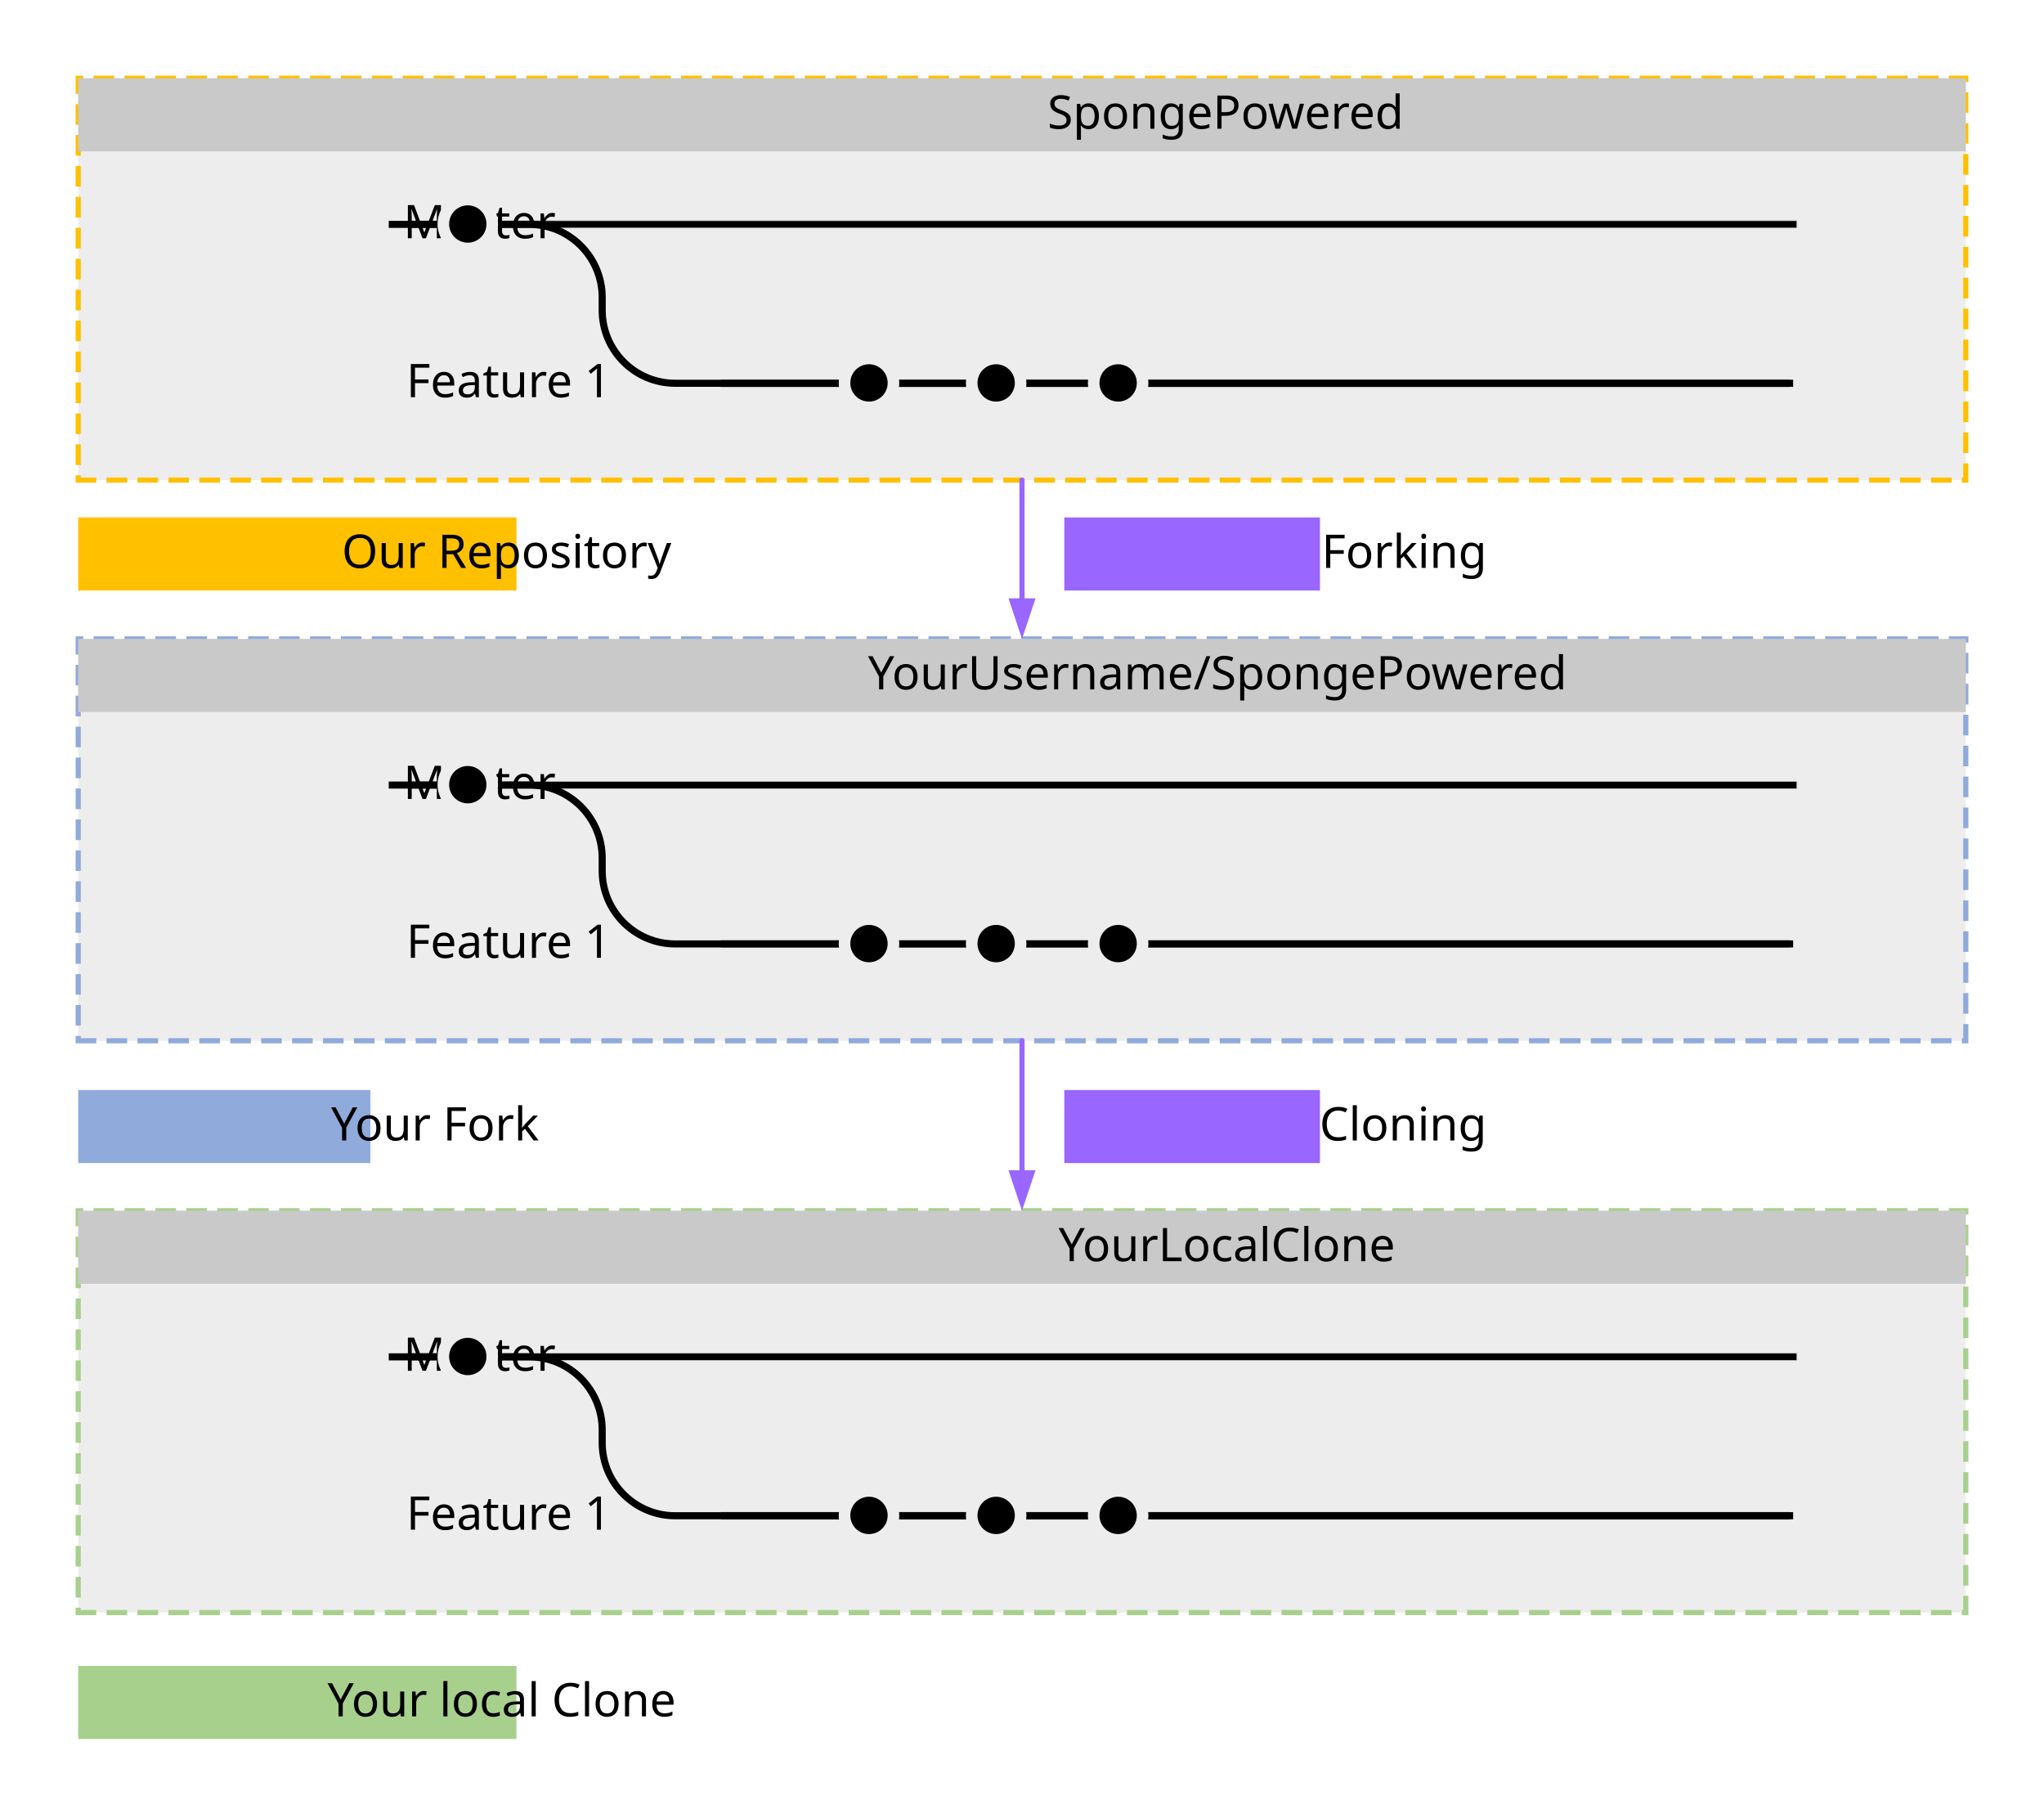
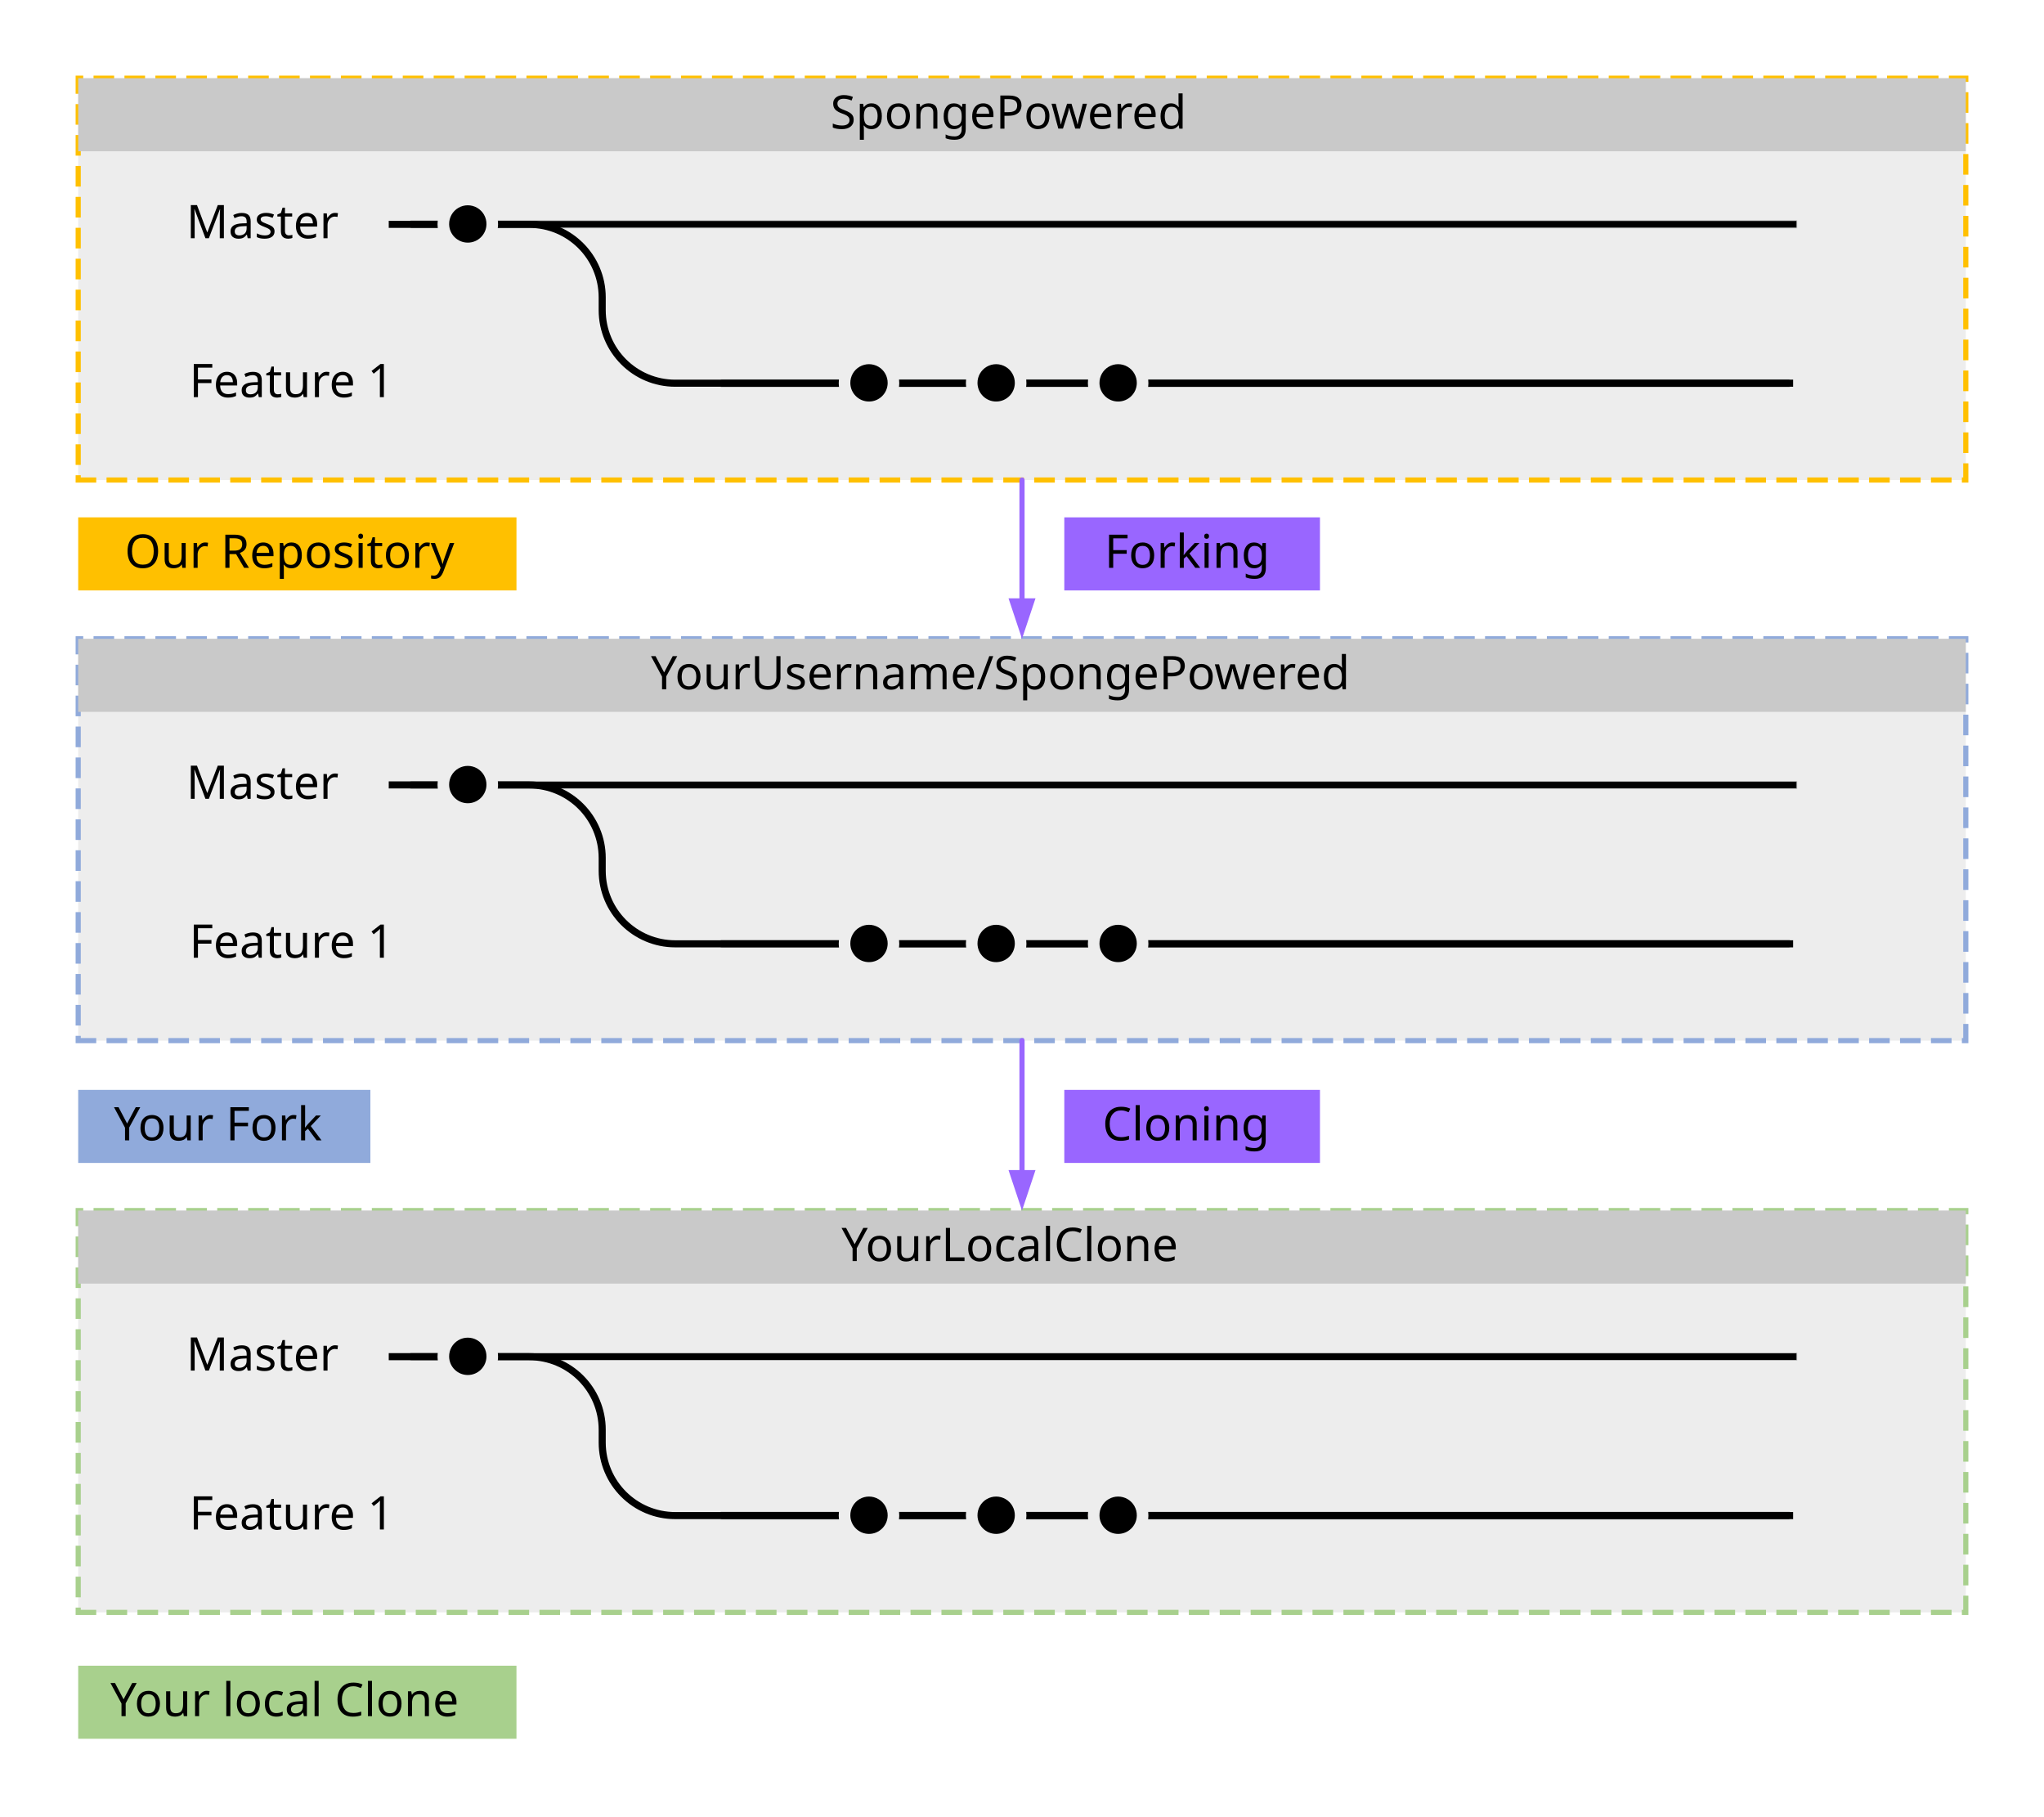
- <svg xmlns="http://www.w3.org/2000/svg" xmlns:ns1="http://schemas.microsoft.com/visio/2003/SVGExtensions/" xmlns:xlink="http://www.w3.org/1999/xlink" width="11.017in" height="9.792in" viewBox="0 0 793.215 705" xml:space="preserve" color-interpolation-filters="sRGB" class="st17">
-   <ns1:documentProperties ns1:langID="1031" ns1:metric="true" ns1:viewMarkup="false">
-     <ns1:userDefs>
-       <ns1:ud ns1:nameU="msvNoAutoConnect" ns1:val="VT0(0):26" />
-       <ns1:ud ns1:nameU="visV14CFF" ns1:prompt="" ns1:val="VT0(1):26" />
-       <ns1:ud ns1:nameU="visFlowchartType" ns1:prompt="" ns1:val="VT4(CrossFunctional)" />
-     </ns1:userDefs>
-   </ns1:documentProperties>
-   <style type="text/css">
- 	
- 		.st1 {fill:#ededed;stroke:#90aadb;stroke-dasharray:6,6;stroke-width:2}
- 		.st2 {fill:#000000;stroke:#c7c8c8;stroke-width:0.25}
- 		.st3 {fill:#ededed;stroke:none;stroke-width:0.25}
- 		.st4 {fill:#000000;font-family:Montserrat;font-size:1.5em}
- 		.st5 {fill:none;stroke:none;stroke-width:2}
- 		.st6 {fill:#c9c9c9;stroke:none;stroke-width:0.25}
- 		.st7 {fill:#ededed;stroke:#a8d08d;stroke-dasharray:6,6;stroke-width:2}
- 		.st8 {stroke:#000000;stroke-width:2.75}
- 		.st9 {marker-end:url(#mrkr13-49);stroke:#9966ff;stroke-linecap:round;stroke-linejoin:round;stroke-width:2}
- 		.st10 {fill:#9966ff;fill-opacity:1;stroke:#9966ff;stroke-opacity:1;stroke-width:0.382}
- 		.st11 {fill:#90aadb;stroke:none;stroke-width:2}
- 		.st12 {fill:#a8d08d;stroke:none;stroke-width:2}
- 		.st13 {fill:#9966ff;stroke:none;stroke-width:2}
- 		.st14 {fill:#ededed;stroke:#ffc000;stroke-dasharray:6,6;stroke-width:2}
- 		.st15 {fill:#ffc000;stroke:none;stroke-width:2}
- 		.st16 {fill:#000000;stroke:#ededed;stroke-width:4.5}
- 		.st17 {fill:none;fill-rule:evenodd;font-size:12px;overflow:visible;stroke-linecap:square;stroke-miterlimit:3}
- 	
- 	</style>
+ <svg xmlns="http://www.w3.org/2000/svg" xmlns:xlink="http://www.w3.org/1999/xlink" width="1057.622" height="940" class="st17" color-interpolation-filters="sRGB" viewBox="0 0 793.215 705" xml:space="preserve">
+   <style type="text/css">.st1{fill:#ededed;stroke:#90aadb;stroke-dasharray:6,6;stroke-width:2}.st2,.st3{fill:#000;stroke:#c7c8c8;stroke-width:.25}.st3{fill:#ededed;stroke:none}.st4{fill:#000;font-family:Montserrat;font-size:1.5em}.st5,.st6{fill:none;stroke:none;stroke-width:2}.st6{fill:#c9c9c9;stroke-width:.25}.st7{fill:#ededed;stroke:#a8d08d;stroke-dasharray:6,6;stroke-width:2}.st8{stroke:#000;stroke-width:2.75}.st9{marker-end:url(#mrkr13-49);stroke:#96f;stroke-linecap:round;stroke-linejoin:round;stroke-width:2}.st10{fill:#96f;fill-opacity:1;stroke:#96f;stroke-opacity:1;stroke-width:.382}.st11,.st12{fill:#90aadb;stroke:none;stroke-width:2}.st12{fill:#a8d08d}.st13{fill:#96f;stroke:none}.st13,.st14,.st15{stroke-width:2}.st14{fill:#ededed;stroke:#ffc000;stroke-dasharray:6,6}.st15{fill:#ffc000;stroke:none}.st16{fill:#000;stroke:#ededed;stroke-width:4.5}.st17{fill:none;fill-rule:evenodd;font-size:12px;overflow:visible;stroke-linecap:square;stroke-miterlimit:3}</style>
  <defs id="Markers">
    <g id="lend13">
-       <path d="M 3 1 L 0 0 L 3 -1 L 3 1 " style="stroke:none" />
+       <path d="M 3 1 L 0 0 L 3 -1 L 3 1" style="stroke:none" />
    </g>
-     <marker id="mrkr13-49" class="st10" ns1:arrowType="13" ns1:arrowSize="3" ns1:setback="7.86" refX="-7.86" orient="auto" markerUnits="strokeWidth" overflow="visible">
-       <use xlink:href="#lend13" transform="scale(-2.62,-2.62) " />
+     <marker id="mrkr13-49" class="st10" markerUnits="strokeWidth" orient="auto" overflow="visible" refX="-7.86">
+       <use transform="scale(-2.62,-2.62)" xlink:href="#lend13" />
    </marker>
  </defs>
-   <g ns1:mID="0" ns1:index="1" ns1:groupContext="foregroundPage">
-     <ns1:userDefs>
-       <ns1:ud ns1:nameU="msvThemeOrder" ns1:val="VT0(0):26" />
-     </ns1:userDefs>
-     <ns1:pageProperties ns1:drawingScale="0.0393701" ns1:pageScale="0.0393701" ns1:drawingUnits="24" ns1:shadowOffsetX="8.50394" ns1:shadowOffsetY="-8.50394" />
-     <ns1:layer ns1:name="Verbinder" ns1:index="0" />
-     <g id="shape25-1" ns1:mID="25" ns1:groupContext="shape" transform="translate(30.3465,-301.229)">
-       <ns1:userDefs>
-         <ns1:ud ns1:nameU="visVersion" ns1:val="VT0(15):26" />
-       </ns1:userDefs>
+   <g>
+     <g id="shape25-1" transform="translate(30.3465,-301.229)">
      <path d="M0 705 L732.52 705 L732.52 549.09 L0 549.09 L0 705 Z" class="st1" />
    </g>
-     <g id="group37-3" transform="translate(272.709,-390.945)" ns1:mID="37" ns1:groupContext="group">
- 			</g>
-     <g id="shape23-4" ns1:mID="23" ns1:groupContext="shape" transform="translate(159.323,-399.024)">
-       <ns1:userDefs>
-         <ns1:ud ns1:nameU="visVersion" ns1:val="VT0(15):26" />
-       </ns1:userDefs>
-       <rect x="0" y="702.166" width="538" height="2.835" class="st2" />
+     <g id="group37-3" transform="translate(272.709,-390.945)" />
+     <g id="shape23-4" transform="translate(159.323,-399.024)">
+       <rect width="538" height="2.835" x="0" y="702.166" class="st2" />
    </g>
-     <g id="shape42-6" ns1:mID="42" ns1:groupContext="shape" transform="translate(53.0236,-390.945)">
-       <ns1:userDefs>
-         <ns1:ud ns1:nameU="visVersion" ns1:val="VT0(15):26" />
-       </ns1:userDefs>
-       <ns1:textBlock ns1:margins="rect(4,4,4,4)" ns1:tabSpace="42.5197" />
-       <ns1:textRect cx="49.606" cy="695.504" width="99.22" height="18.992" />
-       <rect x="0" y="686.008" width="99.213" height="18.992" class="st3" />
-       <text x="19.28" y="700.9" class="st4" ns1:langID="1031">
-         <ns1:paragraph ns1:horizAlign="1" />
-         <ns1:tabList />Master</text>
+     <g id="shape42-6" transform="translate(53.0236,-390.945)">
+       <rect width="99.213" height="18.992" x="0" y="686.008" class="st3" />
+       <text x="19.28" y="700.9" class="st4">Master</text>
    </g>
-     <g id="shape52-9" ns1:mID="52" ns1:groupContext="shape" transform="translate(54.4409,-377.055)">
-       <rect x="0" y="658.229" width="676.898" height="46.772" class="st5" />
+     <g id="shape52-9" transform="translate(54.4409,-377.055)">
+       <rect width="676.898" height="46.772" x="0" y="658.229" class="st5" />
    </g>
-     <g id="shape36-11" ns1:mID="36" ns1:groupContext="shape" transform="translate(30.3465,-428.788)">
-       <ns1:textBlock ns1:margins="rect(2,2,2,2)" ns1:tabSpace="42.5197" />
-       <ns1:textRect cx="366.261" cy="690.827" width="732.53" height="28.346" />
-       <rect x="0" y="676.654" width="732.522" height="28.346" class="st6" />
-       <text x="222.29" y="696.23" class="st4" ns1:langID="1031">
-         <ns1:paragraph ns1:horizAlign="1" />
-         <ns1:tabList />YourUsername/SpongePowered</text>
+     <g id="shape36-11" transform="translate(30.3465,-428.788)">
+       <rect width="732.522" height="28.346" x="0" y="676.654" class="st6" />
+       <text x="222.29" y="696.23" class="st4">YourUsername/SpongePowered</text>
    </g>
-     <g id="shape60-14" ns1:mID="60" ns1:groupContext="shape" transform="translate(279.795,-337.37)">
-       <ns1:userDefs>
-         <ns1:ud ns1:nameU="visVersion" ns1:val="VT0(15):26" />
-       </ns1:userDefs>
-       <rect x="0" y="702.166" width="414.693" height="2.835" class="st2" />
+     <g id="shape60-14" transform="translate(279.795,-337.37)">
+       <rect width="414.693" height="2.835" x="0" y="702.166" class="st2" />
    </g>
-     <g id="shape65-16" ns1:mID="65" ns1:groupContext="shape" transform="translate(63.7795,-329.292)">
-       <ns1:userDefs>
-         <ns1:ud ns1:nameU="visVersion" ns1:val="VT0(15):26" />
-       </ns1:userDefs>
-       <ns1:textBlock ns1:margins="rect(4,4,4,4)" ns1:tabSpace="42.5197" />
-       <ns1:textRect cx="49.606" cy="695.504" width="99.22" height="18.992" />
-       <rect x="0" y="686.008" width="99.213" height="18.992" class="st3" />
-       <text x="9.68" y="700.9" class="st4" ns1:langID="1031">
-         <ns1:paragraph ns1:horizAlign="1" />
-         <ns1:tabList />Feature 1</text>
+     <g id="shape65-16" transform="translate(63.7795,-329.292)">
+       <rect width="99.213" height="18.992" x="0" y="686.008" class="st3" />
+       <text x="9.68" y="700.9" class="st4">Feature 1</text>
    </g>
-     <g id="shape66-19" ns1:mID="66" ns1:groupContext="shape" transform="translate(54.4409,-315.402)">
-       <rect x="0" y="658.229" width="676.898" height="46.772" class="st5" />
+     <g id="shape66-19" transform="translate(54.4409,-315.402)">
+       <rect width="676.898" height="46.772" x="0" y="658.229" class="st5" />
    </g>
-     <g id="shape74-21" ns1:mID="74" ns1:groupContext="shape" transform="translate(30.3465,-79.3782)">
-       <ns1:userDefs>
-         <ns1:ud ns1:nameU="visVersion" ns1:val="VT0(15):26" />
-       </ns1:userDefs>
+     <g id="shape74-21" transform="translate(30.3465,-79.3782)">
      <path d="M0 705 L732.52 705 L732.52 549.09 L0 549.09 L0 705 Z" class="st7" />
    </g>
-     <g id="group75-23" transform="translate(272.709,-169.095)" ns1:mID="75" ns1:groupContext="group">
- 			</g>
-     <g id="shape76-24" ns1:mID="76" ns1:groupContext="shape" transform="translate(159.323,-177.173)">
-       <ns1:userDefs>
-         <ns1:ud ns1:nameU="visVersion" ns1:val="VT0(15):26" />
-       </ns1:userDefs>
-       <rect x="0" y="702.166" width="538" height="2.835" class="st2" />
+     <g id="group75-23" transform="translate(272.709,-169.095)" />
+     <g id="shape76-24" transform="translate(159.323,-177.173)">
+       <rect width="538" height="2.835" x="0" y="702.166" class="st2" />
    </g>
-     <g id="shape80-26" ns1:mID="80" ns1:groupContext="shape" transform="translate(53.0236,-169.095)">
-       <ns1:userDefs>
-         <ns1:ud ns1:nameU="visVersion" ns1:val="VT0(15):26" />
-       </ns1:userDefs>
-       <ns1:textBlock ns1:margins="rect(4,4,4,4)" ns1:tabSpace="42.5197" />
-       <ns1:textRect cx="49.606" cy="695.504" width="99.22" height="18.992" />
-       <rect x="0" y="686.008" width="99.213" height="18.992" class="st3" />
-       <text x="19.28" y="700.9" class="st4" ns1:langID="1031">
-         <ns1:paragraph ns1:horizAlign="1" />
-         <ns1:tabList />Master</text>
+     <g id="shape80-26" transform="translate(53.0236,-169.095)">
+       <rect width="99.213" height="18.992" x="0" y="686.008" class="st3" />
+       <text x="19.28" y="700.9" class="st4">Master</text>
    </g>
-     <g id="shape81-29" ns1:mID="81" ns1:groupContext="shape" transform="translate(54.4409,-155.205)">
-       <rect x="0" y="658.229" width="676.898" height="46.772" class="st5" />
+     <g id="shape81-29" transform="translate(54.4409,-155.205)">
+       <rect width="676.898" height="46.772" x="0" y="658.229" class="st5" />
    </g>
-     <g id="shape82-31" ns1:mID="82" ns1:groupContext="shape" transform="translate(30.3465,-206.937)">
-       <ns1:textBlock ns1:margins="rect(2,2,2,2)" ns1:tabSpace="42.5197" />
-       <ns1:textRect cx="366.261" cy="690.827" width="732.53" height="28.346" />
-       <rect x="0" y="676.654" width="732.522" height="28.346" class="st6" />
-       <text x="296.23" y="696.23" class="st4" ns1:langID="1031">
-         <ns1:paragraph ns1:horizAlign="1" />
-         <ns1:tabList />YourLocalClone</text>
+     <g id="shape82-31" transform="translate(30.3465,-206.937)">
+       <rect width="732.522" height="28.346" x="0" y="676.654" class="st6" />
+       <text x="296.23" y="696.23" class="st4">YourLocalClone</text>
    </g>
-     <g id="shape83-34" ns1:mID="83" ns1:groupContext="shape" transform="translate(279.795,-115.52)">
-       <ns1:userDefs>
-         <ns1:ud ns1:nameU="visVersion" ns1:val="VT0(15):26" />
-       </ns1:userDefs>
-       <rect x="0" y="702.166" width="414.693" height="2.835" class="st2" />
+     <g id="shape83-34" transform="translate(279.795,-115.52)">
+       <rect width="414.693" height="2.835" x="0" y="702.166" class="st2" />
    </g>
-     <g id="shape87-36" ns1:mID="87" ns1:groupContext="shape" transform="translate(63.7795,-107.441)">
-       <ns1:userDefs>
-         <ns1:ud ns1:nameU="visVersion" ns1:val="VT0(15):26" />
-       </ns1:userDefs>
-       <ns1:textBlock ns1:margins="rect(4,4,4,4)" ns1:tabSpace="42.5197" />
-       <ns1:textRect cx="49.606" cy="695.504" width="99.22" height="18.992" />
-       <rect x="0" y="686.008" width="99.213" height="18.992" class="st3" />
-       <text x="9.68" y="700.9" class="st4" ns1:langID="1031">
-         <ns1:paragraph ns1:horizAlign="1" />
-         <ns1:tabList />Feature 1</text>
+     <g id="shape87-36" transform="translate(63.7795,-107.441)">
+       <rect width="99.213" height="18.992" x="0" y="686.008" class="st3" />
+       <text x="9.68" y="700.9" class="st4">Feature 1</text>
    </g>
-     <g id="shape88-39" ns1:mID="88" ns1:groupContext="shape" transform="translate(54.4409,-93.5514)">
-       <rect x="0" y="658.229" width="676.898" height="46.772" class="st5" />
+     <g id="shape88-39" transform="translate(54.4409,-93.5514)">
+       <rect width="676.898" height="46.772" x="0" y="658.229" class="st5" />
    </g>
-     <g id="shape89-41" ns1:mID="89" ns1:groupContext="shape" ns1:layerMember="0" transform="translate(152.236,-178.591)">
-       <path d="M0 705 L53.12 705 A28.346 28.346 0 0 1 81.46 733.35 L81.46 738.31 A28.346 28.346 -180 0 0 109.81 766.65        L542.25 766.65" class="st8" />
+     <g id="shape89-41" transform="translate(152.236,-178.591)">
+       <path d="M0 705 L53.12 705 A28.346 28.346 0 0 1 81.46 733.35 L81.46 738.31 A28.346 28.346 -180 0 0 109.81 766.65 L542.25 766.65" class="st8" />
    </g>
-     <g id="shape90-44" ns1:mID="90" ns1:groupContext="shape" ns1:layerMember="0" transform="translate(389.521,-301.229)">
+     <g id="shape90-44" transform="translate(389.521,-301.229)">
      <path d="M7.09 705 L7.09 755.23" class="st9" />
    </g>
-     <g id="shape91-50" ns1:mID="91" ns1:groupContext="shape" transform="translate(30.3465,-253.77)">
-       <ns1:userDefs>
-         <ns1:ud ns1:nameU="visVersion" ns1:val="VT0(15):26" />
-       </ns1:userDefs>
-       <ns1:textBlock ns1:margins="rect(4,4,4,4)" ns1:tabSpace="42.5197" />
-       <ns1:textRect cx="56.693" cy="690.827" width="113.39" height="28.346" />
-       <rect x="0" y="676.654" width="113.386" height="28.346" class="st11" />
-       <text x="13.89" y="696.23" class="st4" ns1:langID="1031">
-         <ns1:paragraph ns1:horizAlign="1" />
-         <ns1:tabList />Your Fork</text>
+     <g id="shape91-50" transform="translate(30.3465,-253.77)">
+       <rect width="113.386" height="28.346" x="0" y="676.654" class="st11" />
+       <text x="13.89" y="696.23" class="st4">Your Fork</text>
    </g>
-     <g id="shape92-53" ns1:mID="92" ns1:groupContext="shape" transform="translate(30.3465,-30.3465)">
-       <ns1:userDefs>
-         <ns1:ud ns1:nameU="visVersion" ns1:val="VT0(15):26" />
-       </ns1:userDefs>
-       <ns1:textBlock ns1:margins="rect(4,4,4,4)" ns1:tabSpace="42.5197" />
-       <ns1:textRect cx="85.039" cy="690.827" width="170.08" height="28.346" />
-       <rect x="0" y="676.654" width="170.079" height="28.346" class="st12" />
-       <text x="12.52" y="696.23" class="st4" ns1:langID="1031">
-         <ns1:paragraph ns1:horizAlign="1" />
-         <ns1:tabList />Your local Clone</text>
+     <g id="shape92-53" transform="translate(30.3465,-30.3465)">
+       <rect width="170.079" height="28.346" x="0" y="676.654" class="st12" />
+       <text x="12.52" y="696.23" class="st4">Your local Clone</text>
    </g>
-     <g id="shape95-56" ns1:mID="95" ns1:groupContext="shape" transform="translate(413.024,-253.77)">
-       <ns1:userDefs>
-         <ns1:ud ns1:nameU="visVersion" ns1:val="VT0(15):26" />
-       </ns1:userDefs>
-       <ns1:textBlock ns1:margins="rect(4,4,4,4)" ns1:tabSpace="42.5197" />
-       <ns1:textRect cx="49.606" cy="690.827" width="99.22" height="28.346" />
-       <rect x="0" y="676.654" width="99.213" height="28.346" class="st13" />
-       <text x="14.8" y="696.23" class="st4" ns1:langID="1031">
-         <ns1:paragraph ns1:horizAlign="1" />
-         <ns1:tabList />Cloning</text>
+     <g id="shape95-56" transform="translate(413.024,-253.77)">
+       <rect width="99.213" height="28.346" x="0" y="676.654" class="st13" />
+       <text x="14.8" y="696.23" class="st4">Cloning</text>
    </g>
-     <g id="shape97-59" ns1:mID="97" ns1:groupContext="shape" transform="translate(30.3465,-518.748)">
-       <ns1:userDefs>
-         <ns1:ud ns1:nameU="visVersion" ns1:val="VT0(15):26" />
-       </ns1:userDefs>
+     <g id="shape97-59" transform="translate(30.3465,-518.748)">
      <path d="M0 705 L732.52 705 L732.52 549.09 L0 549.09 L0 705 Z" class="st14" />
    </g>
-     <g id="group98-61" transform="translate(272.709,-608.465)" ns1:mID="98" ns1:groupContext="group">
- 			</g>
-     <g id="shape99-62" ns1:mID="99" ns1:groupContext="shape" transform="translate(159.323,-616.544)">
-       <ns1:userDefs>
-         <ns1:ud ns1:nameU="visVersion" ns1:val="VT0(15):26" />
-       </ns1:userDefs>
-       <rect x="0" y="702.166" width="538" height="2.835" class="st2" />
+     <g id="group98-61" transform="translate(272.709,-608.465)" />
+     <g id="shape99-62" transform="translate(159.323,-616.544)">
+       <rect width="538" height="2.835" x="0" y="702.166" class="st2" />
    </g>
-     <g id="shape103-64" ns1:mID="103" ns1:groupContext="shape" transform="translate(53.0236,-608.465)">
-       <ns1:userDefs>
-         <ns1:ud ns1:nameU="visVersion" ns1:val="VT0(15):26" />
-       </ns1:userDefs>
-       <ns1:textBlock ns1:margins="rect(4,4,4,4)" ns1:tabSpace="42.5197" />
-       <ns1:textRect cx="49.606" cy="695.504" width="99.22" height="18.992" />
-       <rect x="0" y="686.008" width="99.213" height="18.992" class="st3" />
-       <text x="19.28" y="700.9" class="st4" ns1:langID="1031">
-         <ns1:paragraph ns1:horizAlign="1" />
-         <ns1:tabList />Master</text>
+     <g id="shape103-64" transform="translate(53.0236,-608.465)">
+       <rect width="99.213" height="18.992" x="0" y="686.008" class="st3" />
+       <text x="19.28" y="700.9" class="st4">Master</text>
    </g>
-     <g id="shape104-67" ns1:mID="104" ns1:groupContext="shape" transform="translate(54.4409,-594.575)">
-       <rect x="0" y="658.229" width="676.898" height="46.772" class="st5" />
+     <g id="shape104-67" transform="translate(54.4409,-594.575)">
+       <rect width="676.898" height="46.772" x="0" y="658.229" class="st5" />
    </g>
-     <g id="shape105-69" ns1:mID="105" ns1:groupContext="shape" transform="translate(30.3465,-646.307)">
-       <ns1:textBlock ns1:margins="rect(2,2,2,2)" ns1:tabSpace="42.5197" />
-       <ns1:textRect cx="366.261" cy="690.827" width="732.53" height="28.346" />
-       <rect x="0" y="676.654" width="732.522" height="28.346" class="st6" />
-       <text x="291.91" y="696.23" class="st4" ns1:langID="1031">
-         <ns1:paragraph ns1:horizAlign="1" />
-         <ns1:tabList />SpongePowered</text>
+     <g id="shape105-69" transform="translate(30.3465,-646.307)">
+       <rect width="732.522" height="28.346" x="0" y="676.654" class="st6" />
+       <text x="291.91" y="696.23" class="st4">SpongePowered</text>
    </g>
-     <g id="shape106-72" ns1:mID="106" ns1:groupContext="shape" transform="translate(279.795,-554.89)">
-       <ns1:userDefs>
-         <ns1:ud ns1:nameU="visVersion" ns1:val="VT0(15):26" />
-       </ns1:userDefs>
-       <rect x="0" y="702.166" width="414.693" height="2.835" class="st2" />
+     <g id="shape106-72" transform="translate(279.795,-554.89)">
+       <rect width="414.693" height="2.835" x="0" y="702.166" class="st2" />
    </g>
-     <g id="shape110-74" ns1:mID="110" ns1:groupContext="shape" transform="translate(63.7795,-546.811)">
-       <ns1:userDefs>
-         <ns1:ud ns1:nameU="visVersion" ns1:val="VT0(15):26" />
-       </ns1:userDefs>
-       <ns1:textBlock ns1:margins="rect(4,4,4,4)" ns1:tabSpace="42.5197" />
-       <ns1:textRect cx="49.606" cy="695.504" width="99.22" height="18.992" />
-       <rect x="0" y="686.008" width="99.213" height="18.992" class="st3" />
-       <text x="9.68" y="700.9" class="st4" ns1:langID="1031">
-         <ns1:paragraph ns1:horizAlign="1" />
-         <ns1:tabList />Feature 1</text>
+     <g id="shape110-74" transform="translate(63.7795,-546.811)">
+       <rect width="99.213" height="18.992" x="0" y="686.008" class="st3" />
+       <text x="9.68" y="700.9" class="st4">Feature 1</text>
    </g>
-     <g id="shape111-77" ns1:mID="111" ns1:groupContext="shape" transform="translate(54.4409,-532.921)">
-       <rect x="0" y="658.229" width="676.898" height="46.772" class="st5" />
+     <g id="shape111-77" transform="translate(54.4409,-532.921)">
+       <rect width="676.898" height="46.772" x="0" y="658.229" class="st5" />
    </g>
-     <g id="shape112-79" ns1:mID="112" ns1:groupContext="shape" ns1:layerMember="0" transform="translate(152.236,-617.961)">
-       <path d="M0 705 L53.12 705 A28.346 28.346 0 0 1 81.46 733.35 L81.46 738.31 A28.346 28.346 -180 0 0 109.81 766.65        L542.25 766.65" class="st8" />
+     <g id="shape112-79" transform="translate(152.236,-617.961)">
+       <path d="M0 705 L53.12 705 A28.346 28.346 0 0 1 81.46 733.35 L81.46 738.31 A28.346 28.346 -180 0 0 109.81 766.65 L542.25 766.65" class="st8" />
    </g>
-     <g id="shape113-82" ns1:mID="113" ns1:groupContext="shape" ns1:layerMember="0" transform="translate(389.521,-518.748)">
+     <g id="shape113-82" transform="translate(389.521,-518.748)">
      <path d="M7.09 705 L7.09 750.89" class="st9" />
    </g>
-     <g id="shape114-87" ns1:mID="114" ns1:groupContext="shape" transform="translate(413.024,-475.916)">
-       <ns1:userDefs>
-         <ns1:ud ns1:nameU="visVersion" ns1:val="VT0(15):26" />
-       </ns1:userDefs>
-       <ns1:textBlock ns1:margins="rect(4,4,4,4)" ns1:tabSpace="42.5197" />
-       <ns1:textRect cx="49.606" cy="690.827" width="99.22" height="28.346" />
-       <rect x="0" y="676.654" width="99.213" height="28.346" class="st13" />
-       <text x="15.62" y="696.23" class="st4" ns1:langID="1031">
-         <ns1:paragraph ns1:horizAlign="1" />
-         <ns1:tabList />Forking</text>
+     <g id="shape114-87" transform="translate(413.024,-475.916)">
+       <rect width="99.213" height="28.346" x="0" y="676.654" class="st13" />
+       <text x="15.62" y="696.23" class="st4">Forking</text>
    </g>
-     <g id="shape115-90" ns1:mID="115" ns1:groupContext="shape" transform="translate(30.3465,-475.916)">
-       <ns1:userDefs>
-         <ns1:ud ns1:nameU="visVersion" ns1:val="VT0(15):26" />
-       </ns1:userDefs>
-       <ns1:textBlock ns1:margins="rect(4,4,4,4)" ns1:tabSpace="42.5197" />
-       <ns1:textRect cx="85.039" cy="690.827" width="170.08" height="28.346" />
-       <rect x="0" y="676.654" width="170.079" height="28.346" class="st15" />
-       <text x="18.06" y="696.23" class="st4" ns1:langID="1031">
-         <ns1:paragraph ns1:horizAlign="1" />
-         <ns1:tabList />Our Repository</text>
+     <g id="shape115-90" transform="translate(30.3465,-475.916)">
+       <rect width="170.079" height="28.346" x="0" y="676.654" class="st15" />
+       <text x="18.06" y="696.23" class="st4">Our Repository</text>
    </g>
-     <g id="shape84-93" ns1:mID="84" ns1:groupContext="shape" transform="translate(327.736,-107.441)">
-       <ns1:userDefs>
-         <ns1:ud ns1:nameU="visVersion" ns1:val="VT0(15):26" />
-       </ns1:userDefs>
+     <g id="shape84-93" transform="translate(327.736,-107.441)">
      <path d="M0 695.5 A9.496 9.496 0 1 1 18.99 695.5 A9.496 9.496 0 0 1 0 695.5 Z" class="st16" />
    </g>
-     <g id="shape85-95" ns1:mID="85" ns1:groupContext="shape" transform="translate(377.083,-107.441)">
-       <ns1:userDefs>
-         <ns1:ud ns1:nameU="visVersion" ns1:val="VT0(15):26" />
-       </ns1:userDefs>
+     <g id="shape85-95" transform="translate(377.083,-107.441)">
      <path d="M0 695.5 A9.496 9.496 0 1 1 18.99 695.5 A9.496 9.496 0 0 1 0 695.5 Z" class="st16" />
    </g>
-     <g id="shape86-97" ns1:mID="86" ns1:groupContext="shape" transform="translate(424.422,-107.441)">
-       <ns1:userDefs>
-         <ns1:ud ns1:nameU="visVersion" ns1:val="VT0(15):26" />
-       </ns1:userDefs>
+     <g id="shape86-97" transform="translate(424.422,-107.441)">
      <path d="M0 695.5 A9.496 9.496 0 1 1 18.99 695.5 A9.496 9.496 0 0 1 0 695.5 Z" class="st16" />
    </g>
-     <g id="shape71-99" ns1:mID="71" ns1:groupContext="shape" ns1:layerMember="0" transform="translate(152.236,-400.441)">
-       <path d="M0 705 L53.12 705 A28.346 28.346 0 0 1 81.46 733.35 L81.46 738.31 A28.346 28.346 -180 0 0 109.81 766.65        L542.25 766.65" class="st8" />
+     <g id="shape71-99" transform="translate(152.236,-400.441)">
+       <path d="M0 705 L53.12 705 A28.346 28.346 0 0 1 81.46 733.35 L81.46 738.31 A28.346 28.346 -180 0 0 109.81 766.65 L542.25 766.65" class="st8" />
    </g>
-     <g id="shape64-102" ns1:mID="64" ns1:groupContext="shape" transform="translate(424.422,-329.292)">
-       <ns1:userDefs>
-         <ns1:ud ns1:nameU="visVersion" ns1:val="VT0(15):26" />
-       </ns1:userDefs>
+     <g id="shape64-102" transform="translate(424.422,-329.292)">
      <path d="M0 695.5 A9.496 9.496 0 1 1 18.99 695.5 A9.496 9.496 0 0 1 0 695.5 Z" class="st16" />
    </g>
-     <g id="shape63-104" ns1:mID="63" ns1:groupContext="shape" transform="translate(377.083,-329.292)">
-       <ns1:userDefs>
-         <ns1:ud ns1:nameU="visVersion" ns1:val="VT0(15):26" />
-       </ns1:userDefs>
+     <g id="shape63-104" transform="translate(377.083,-329.292)">
      <path d="M0 695.5 A9.496 9.496 0 1 1 18.99 695.5 A9.496 9.496 0 0 1 0 695.5 Z" class="st16" />
    </g>
-     <g id="shape62-106" ns1:mID="62" ns1:groupContext="shape" transform="translate(327.736,-329.292)">
-       <ns1:userDefs>
-         <ns1:ud ns1:nameU="visVersion" ns1:val="VT0(15):26" />
-       </ns1:userDefs>
+     <g id="shape62-106" transform="translate(327.736,-329.292)">
      <path d="M0 695.5 A9.496 9.496 0 1 1 18.99 695.5 A9.496 9.496 0 0 1 0 695.5 Z" class="st16" />
    </g>
-     <g id="shape32-108" ns1:mID="32" ns1:groupContext="shape" transform="translate(172.042,-390.945)">
-       <ns1:userDefs>
-         <ns1:ud ns1:nameU="visVersion" ns1:val="VT0(15):26" />
-       </ns1:userDefs>
+     <g id="shape32-108" transform="translate(172.042,-390.945)">
      <path d="M0 695.5 A9.496 9.496 0 1 1 18.99 695.5 A9.496 9.496 0 0 1 0 695.5 Z" class="st16" />
    </g>
-     <g id="shape107-110" ns1:mID="107" ns1:groupContext="shape" transform="translate(327.736,-546.811)">
-       <ns1:userDefs>
-         <ns1:ud ns1:nameU="visVersion" ns1:val="VT0(15):26" />
-       </ns1:userDefs>
+     <g id="shape107-110" transform="translate(327.736,-546.811)">
      <path d="M0 695.5 A9.496 9.496 0 1 1 18.99 695.5 A9.496 9.496 0 0 1 0 695.5 Z" class="st16" />
    </g>
-     <g id="shape108-112" ns1:mID="108" ns1:groupContext="shape" transform="translate(377.083,-546.811)">
-       <ns1:userDefs>
-         <ns1:ud ns1:nameU="visVersion" ns1:val="VT0(15):26" />
-       </ns1:userDefs>
+     <g id="shape108-112" transform="translate(377.083,-546.811)">
      <path d="M0 695.5 A9.496 9.496 0 1 1 18.99 695.5 A9.496 9.496 0 0 1 0 695.5 Z" class="st16" />
    </g>
-     <g id="shape109-114" ns1:mID="109" ns1:groupContext="shape" transform="translate(424.422,-546.811)">
-       <ns1:userDefs>
-         <ns1:ud ns1:nameU="visVersion" ns1:val="VT0(15):26" />
-       </ns1:userDefs>
+     <g id="shape109-114" transform="translate(424.422,-546.811)">
      <path d="M0 695.5 A9.496 9.496 0 1 1 18.99 695.5 A9.496 9.496 0 0 1 0 695.5 Z" class="st16" />
    </g>
-     <g id="shape100-116" ns1:mID="100" ns1:groupContext="shape" transform="translate(172.042,-608.465)">
-       <ns1:userDefs>
-         <ns1:ud ns1:nameU="visVersion" ns1:val="VT0(15):26" />
-       </ns1:userDefs>
+     <g id="shape100-116" transform="translate(172.042,-608.465)">
      <path d="M0 695.5 A9.496 9.496 0 1 1 18.99 695.5 A9.496 9.496 0 0 1 0 695.5 Z" class="st16" />
    </g>
-     <g id="shape77-118" ns1:mID="77" ns1:groupContext="shape" transform="translate(172.042,-169.095)">
-       <ns1:userDefs>
-         <ns1:ud ns1:nameU="visVersion" ns1:val="VT0(15):26" />
-       </ns1:userDefs>
+     <g id="shape77-118" transform="translate(172.042,-169.095)">
      <path d="M0 695.5 A9.496 9.496 0 1 1 18.99 695.5 A9.496 9.496 0 0 1 0 695.5 Z" class="st16" />
    </g>
  </g>
</svg>
